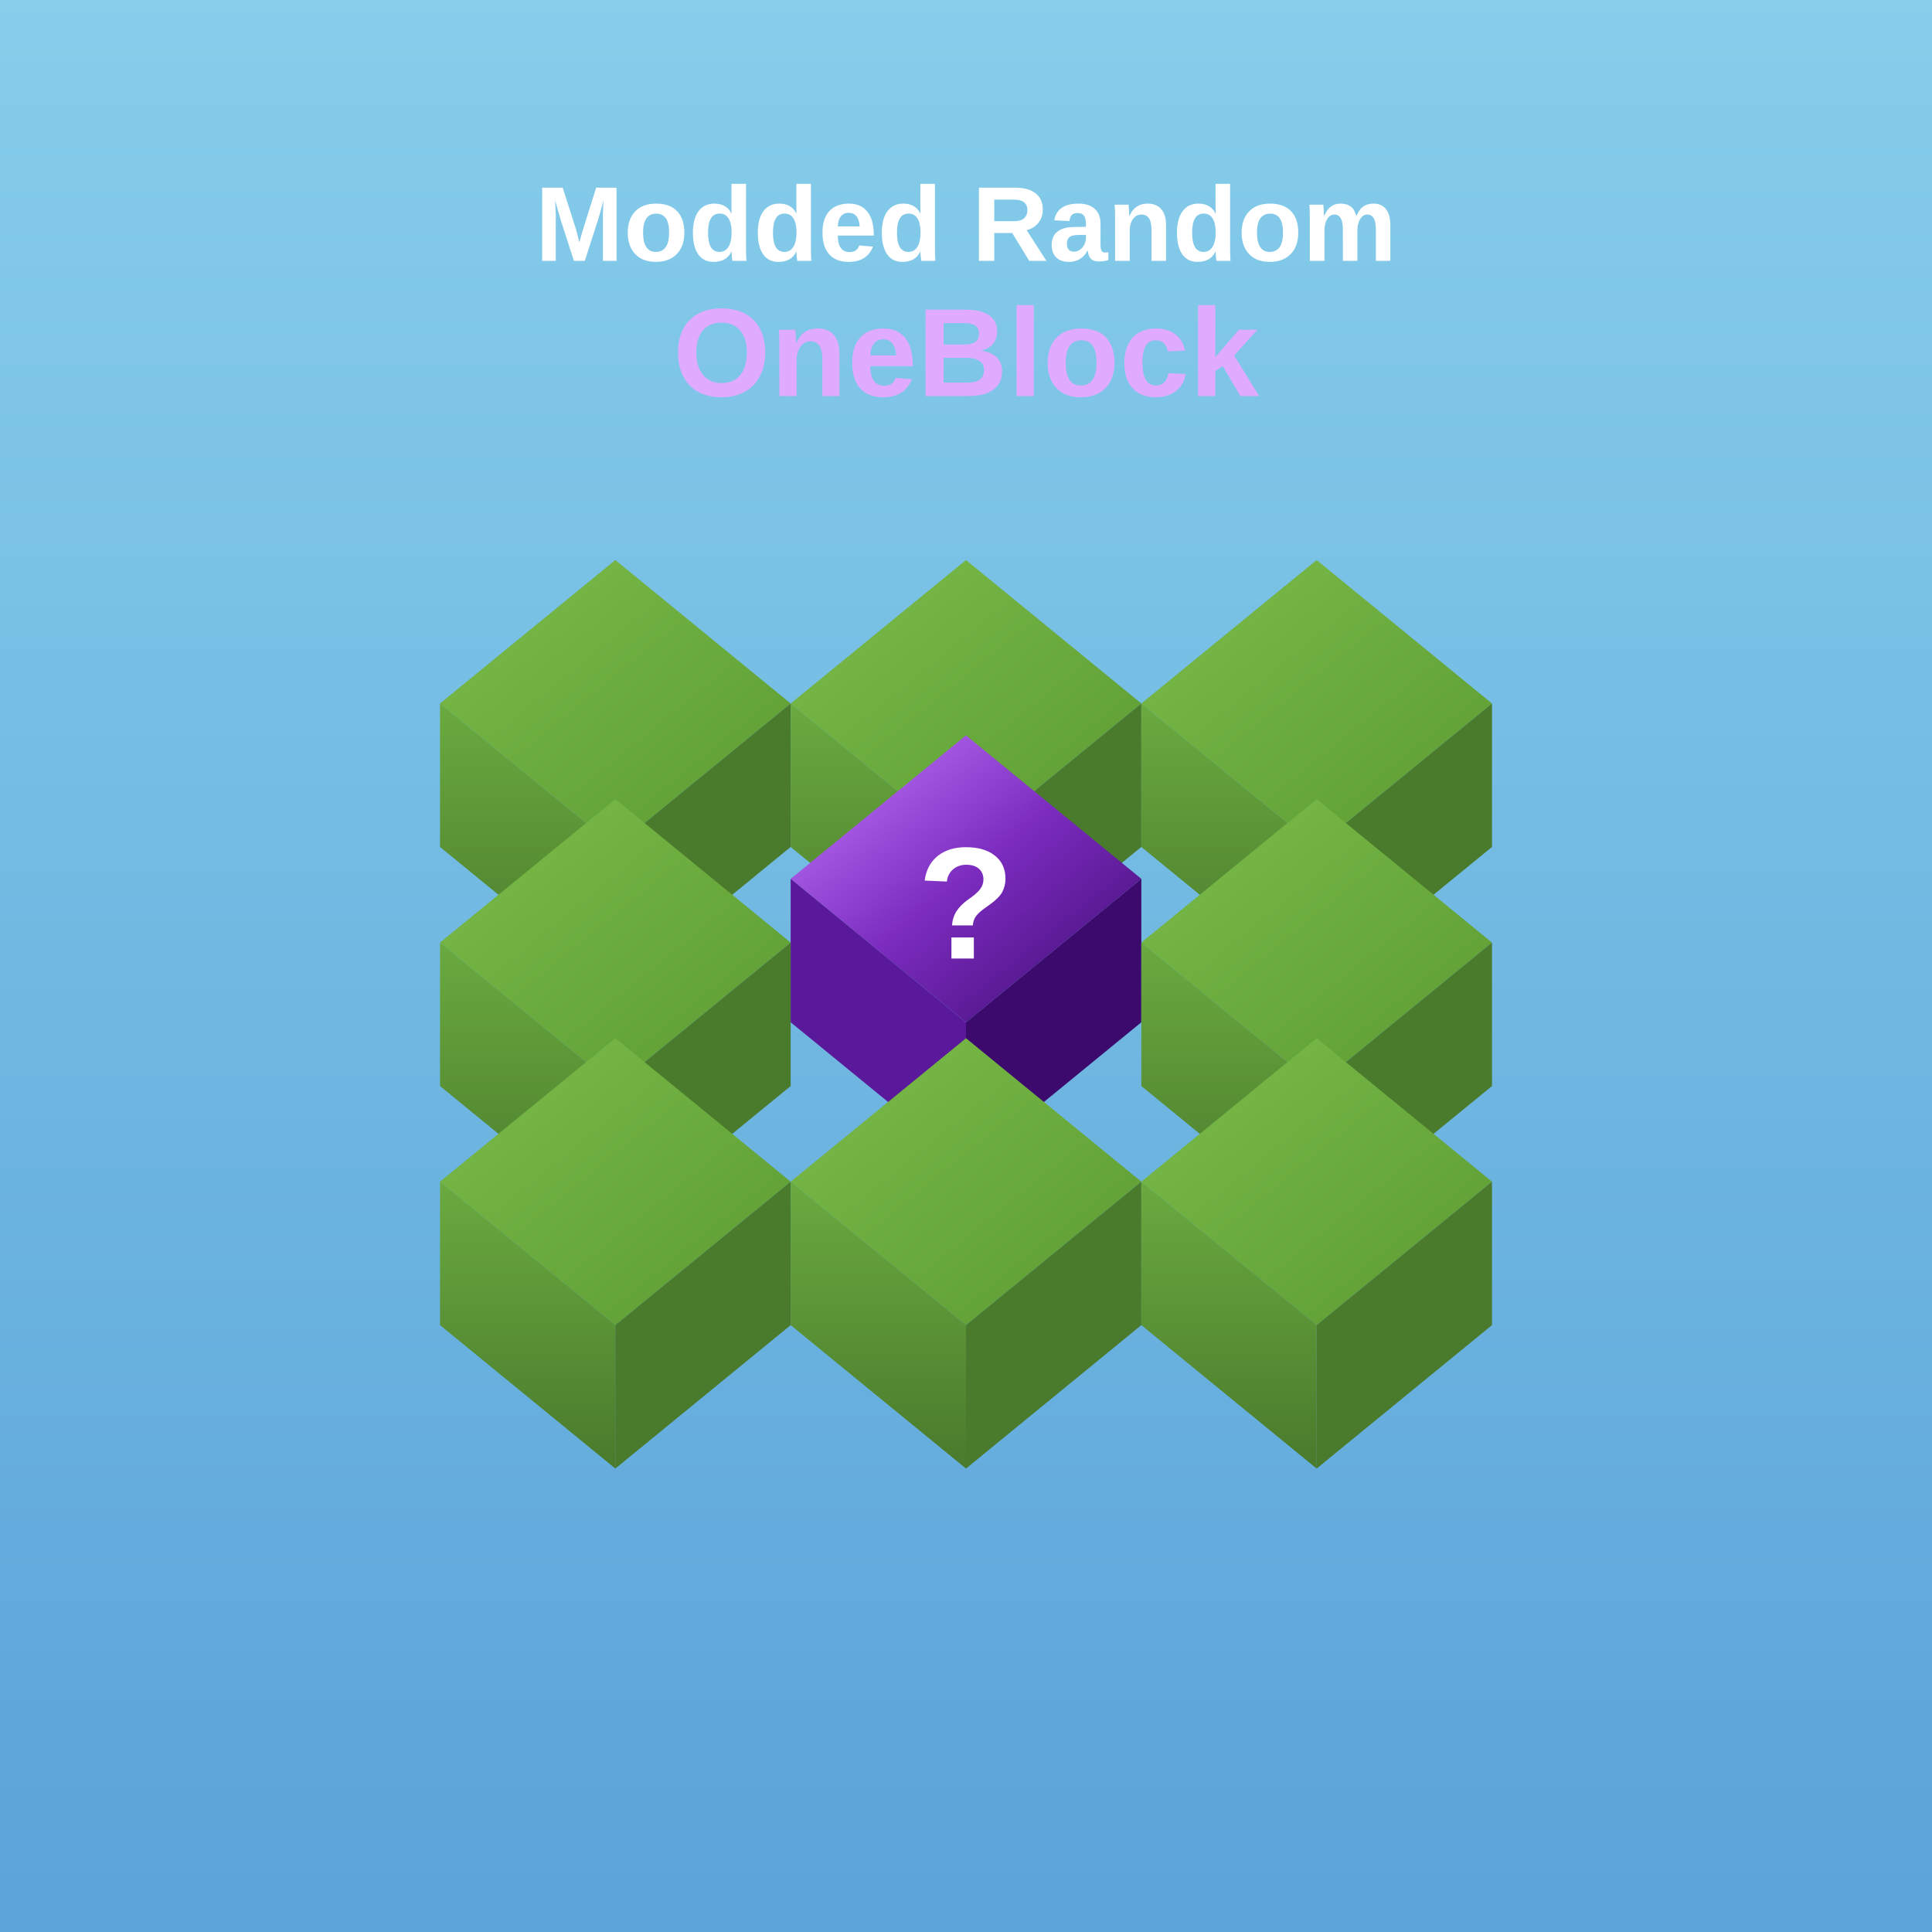
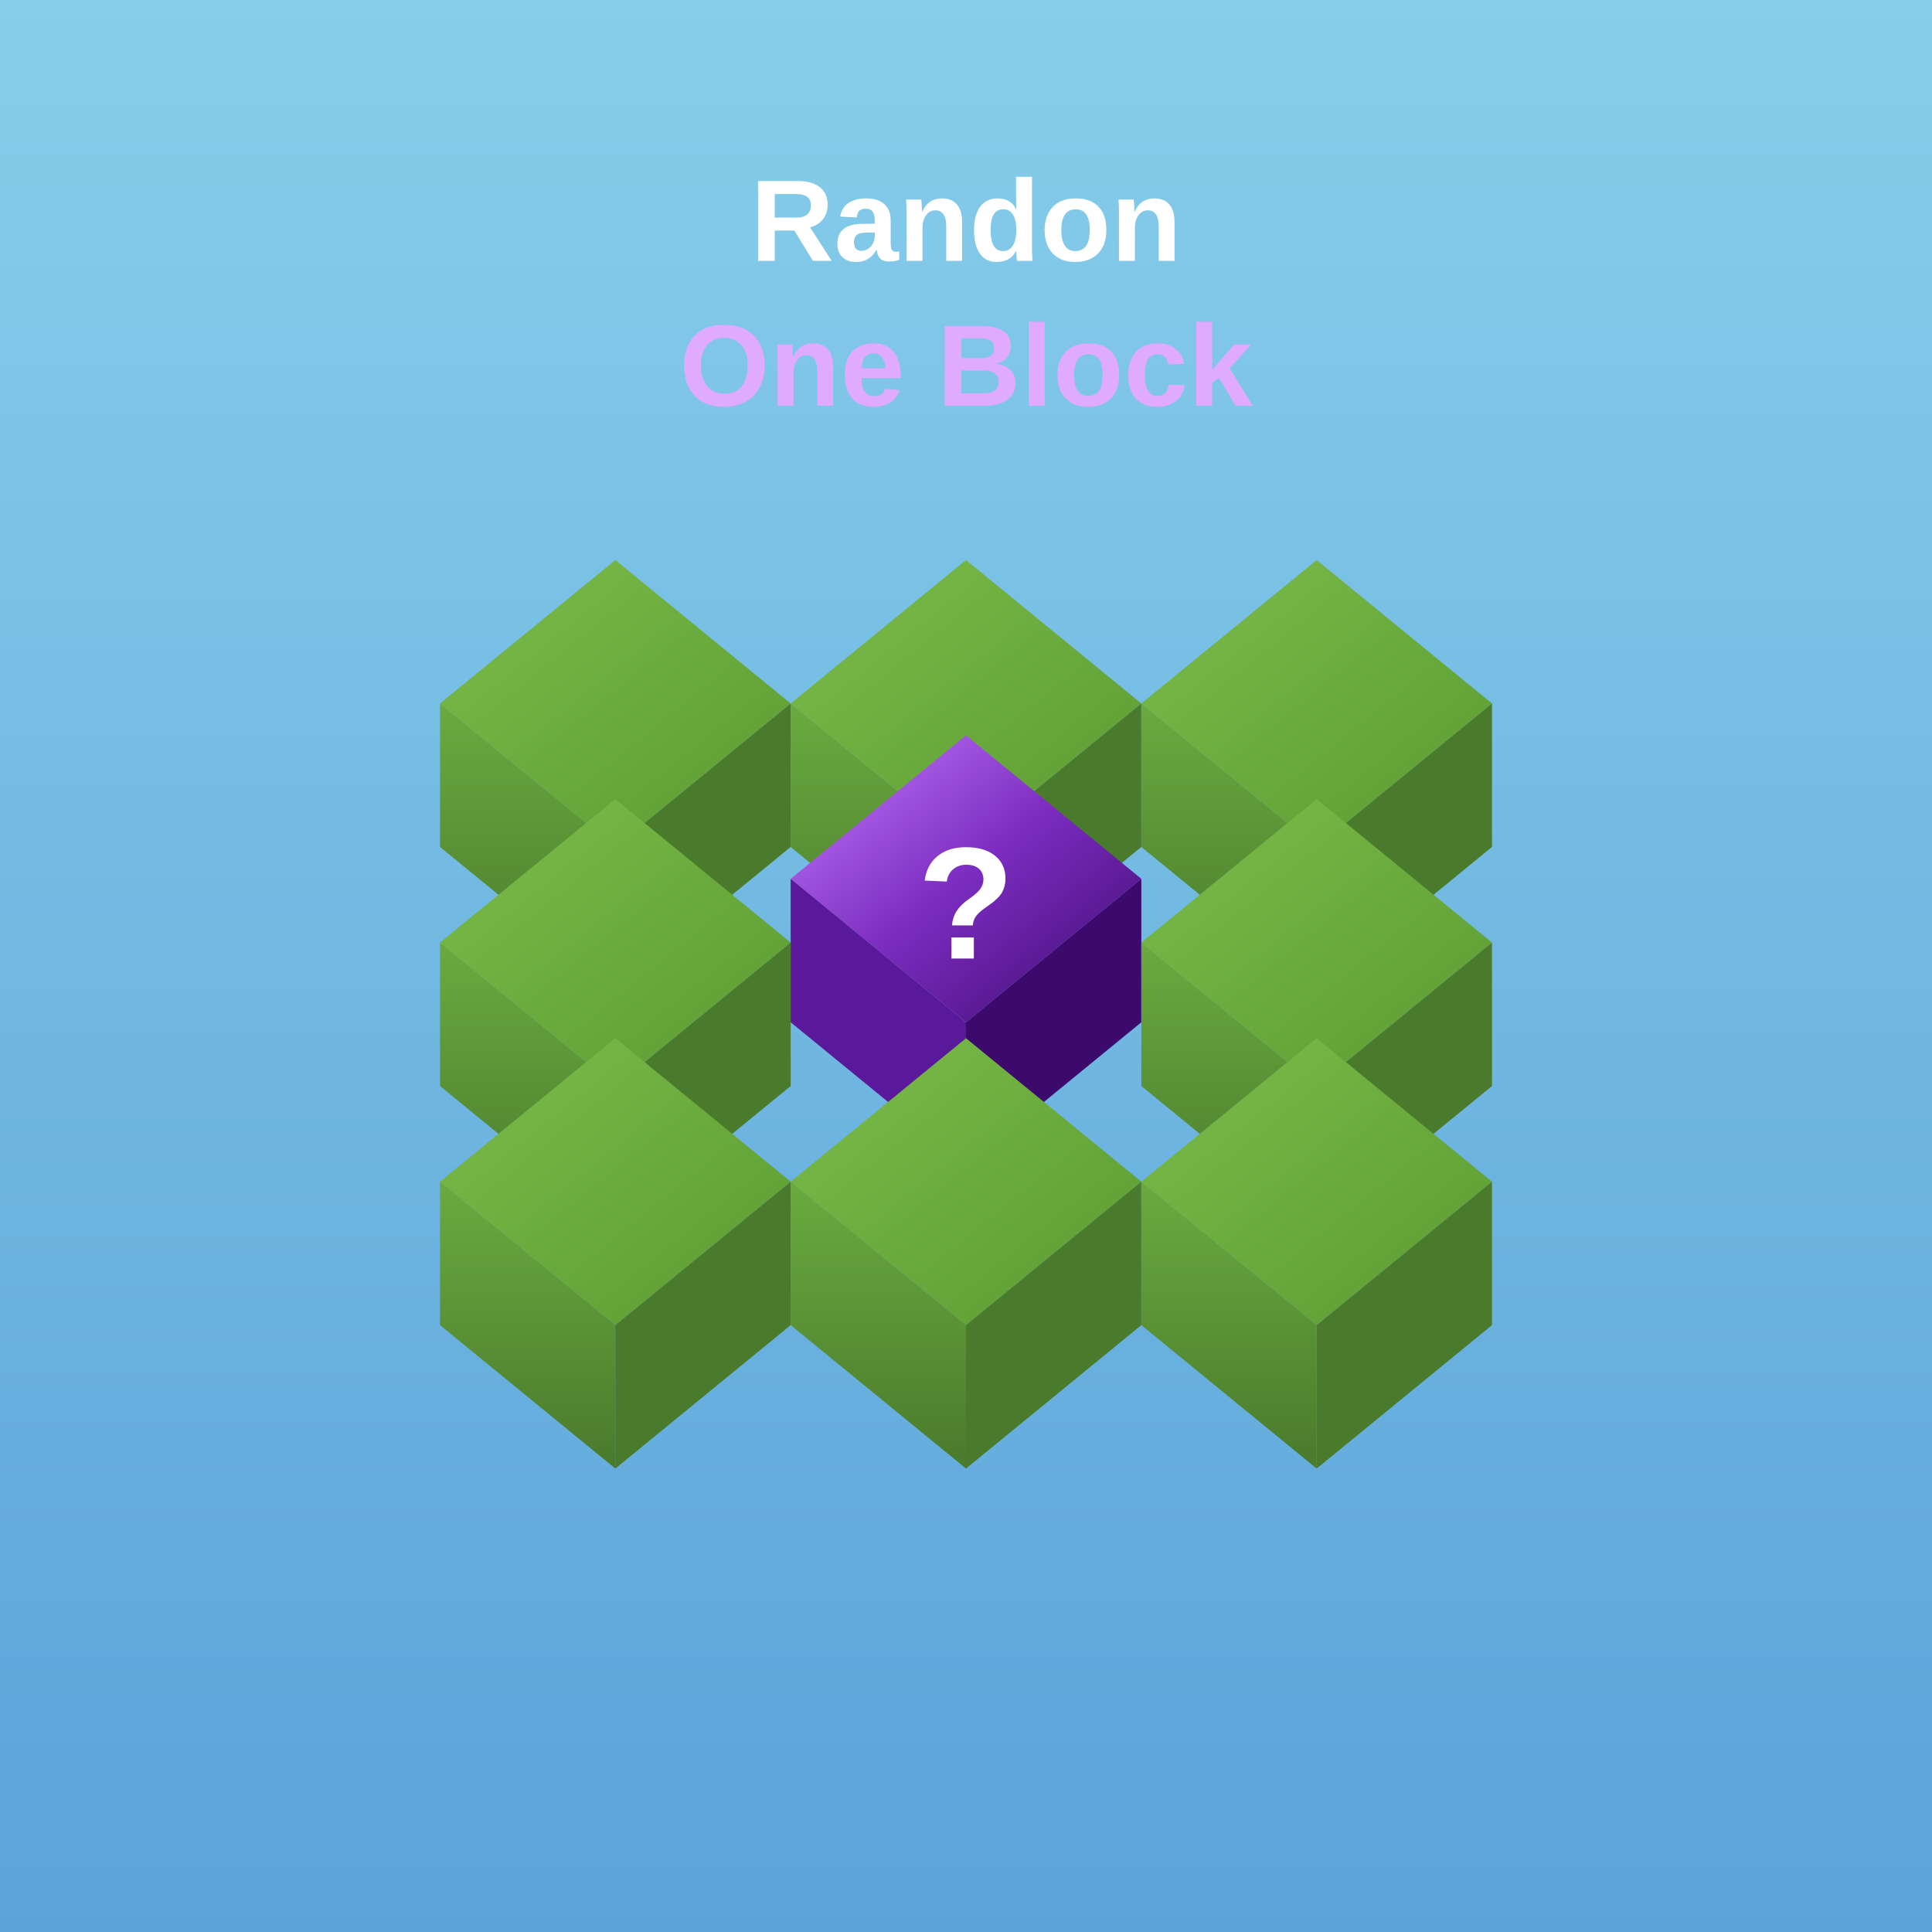
- <svg xmlns="http://www.w3.org/2000/svg" viewBox="0 0 400 400" role="img" aria-label="Modded Random OneBlock — 3x3 grass with mystery block">
+ <svg xmlns="http://www.w3.org/2000/svg" viewBox="0 0 400 400" role="img" aria-label="Randon One Block — 3x3 grass with mystery block">
  <defs>
    <linearGradient id="sky" x1="0" y1="0" x2="0" y2="1">
      <stop offset="0%" stop-color="#87ceeb" />
      <stop offset="100%" stop-color="#5ba3d9" />
    </linearGradient>
    <linearGradient id="grass-top" x1="0" y1="0" x2="1" y2="1">
      <stop offset="0%" stop-color="#7cbd4a" />
      <stop offset="100%" stop-color="#5a9a32" />
    </linearGradient>
    <linearGradient id="grass-side" x1="0" y1="0" x2="0" y2="1">
      <stop offset="0%" stop-color="#6aaa3f" />
      <stop offset="100%" stop-color="#4a7a2c" />
    </linearGradient>
    <linearGradient id="mystery" x1="0" y1="0" x2="1" y2="1">
      <stop offset="0%" stop-color="#c77dff" />
      <stop offset="50%" stop-color="#7b2cbf" />
      <stop offset="100%" stop-color="#3c096c" />
    </linearGradient>
    <g id="grass-iso">
      <polygon points="0,-18 22,0 0,18 -22,0" fill="url(#grass-top)" />
      <polygon points="-22,0 0,18 0,36 -22,18" fill="url(#grass-side)" />
      <polygon points="22,0 0,18 0,36 22,18" fill="#4a7a2c" />
    </g>
    <g id="mystery-iso">
      <polygon points="0,-26 22,-8 0,10 -22,-8" fill="url(#mystery)" />
      <polygon points="-22,-8 0,10 0,28 -22,10" fill="#5a189a" />
      <polygon points="22,-8 0,10 0,28 22,10" fill="#3c096c" />
      <text x="0" y="2" text-anchor="middle" font-family="Arial, Helvetica, sans-serif" font-size="20" font-weight="bold" fill="#ffffff">?</text>
    </g>
  </defs>
  <rect width="400" height="400" fill="url(#sky)" />
-   <text x="200" y="54" text-anchor="middle" font-family="Arial, Helvetica, sans-serif" font-size="22" font-weight="700" fill="#ffffff">Modded Random</text>
-   <text x="200" y="82" text-anchor="middle" font-family="Arial, Helvetica, sans-serif" font-size="26" font-weight="800" fill="#e0aaff">OneBlock</text>
+   <text x="200" y="54" text-anchor="middle" font-family="Arial, Helvetica, sans-serif" font-size="24" font-weight="700" fill="#ffffff">Randon</text>
+   <text x="200" y="84" text-anchor="middle" font-family="Arial, Helvetica, sans-serif" font-size="24" font-weight="800" fill="#e0aaff">One Block</text>
  <g transform="translate(200 210) scale(1.65) translate(22 -1)">
    <g transform="translate(-66,-38)">
      <use href="#grass-iso" />
    </g>
    <g transform="translate(-22,-38)">
      <use href="#grass-iso" />
    </g>
    <g transform="translate(22,-38)">
      <use href="#grass-iso" />
    </g>
    <g transform="translate(-66,-8)">
      <use href="#grass-iso" />
    </g>
    <g transform="translate(-22,-8)">
      <use href="#mystery-iso" />
    </g>
    <g transform="translate(22,-8)">
      <use href="#grass-iso" />
    </g>
    <g transform="translate(-66,22)">
      <use href="#grass-iso" />
    </g>
    <g transform="translate(-22,22)">
      <use href="#grass-iso" />
    </g>
    <g transform="translate(22,22)">
      <use href="#grass-iso" />
    </g>
  </g>
</svg>
